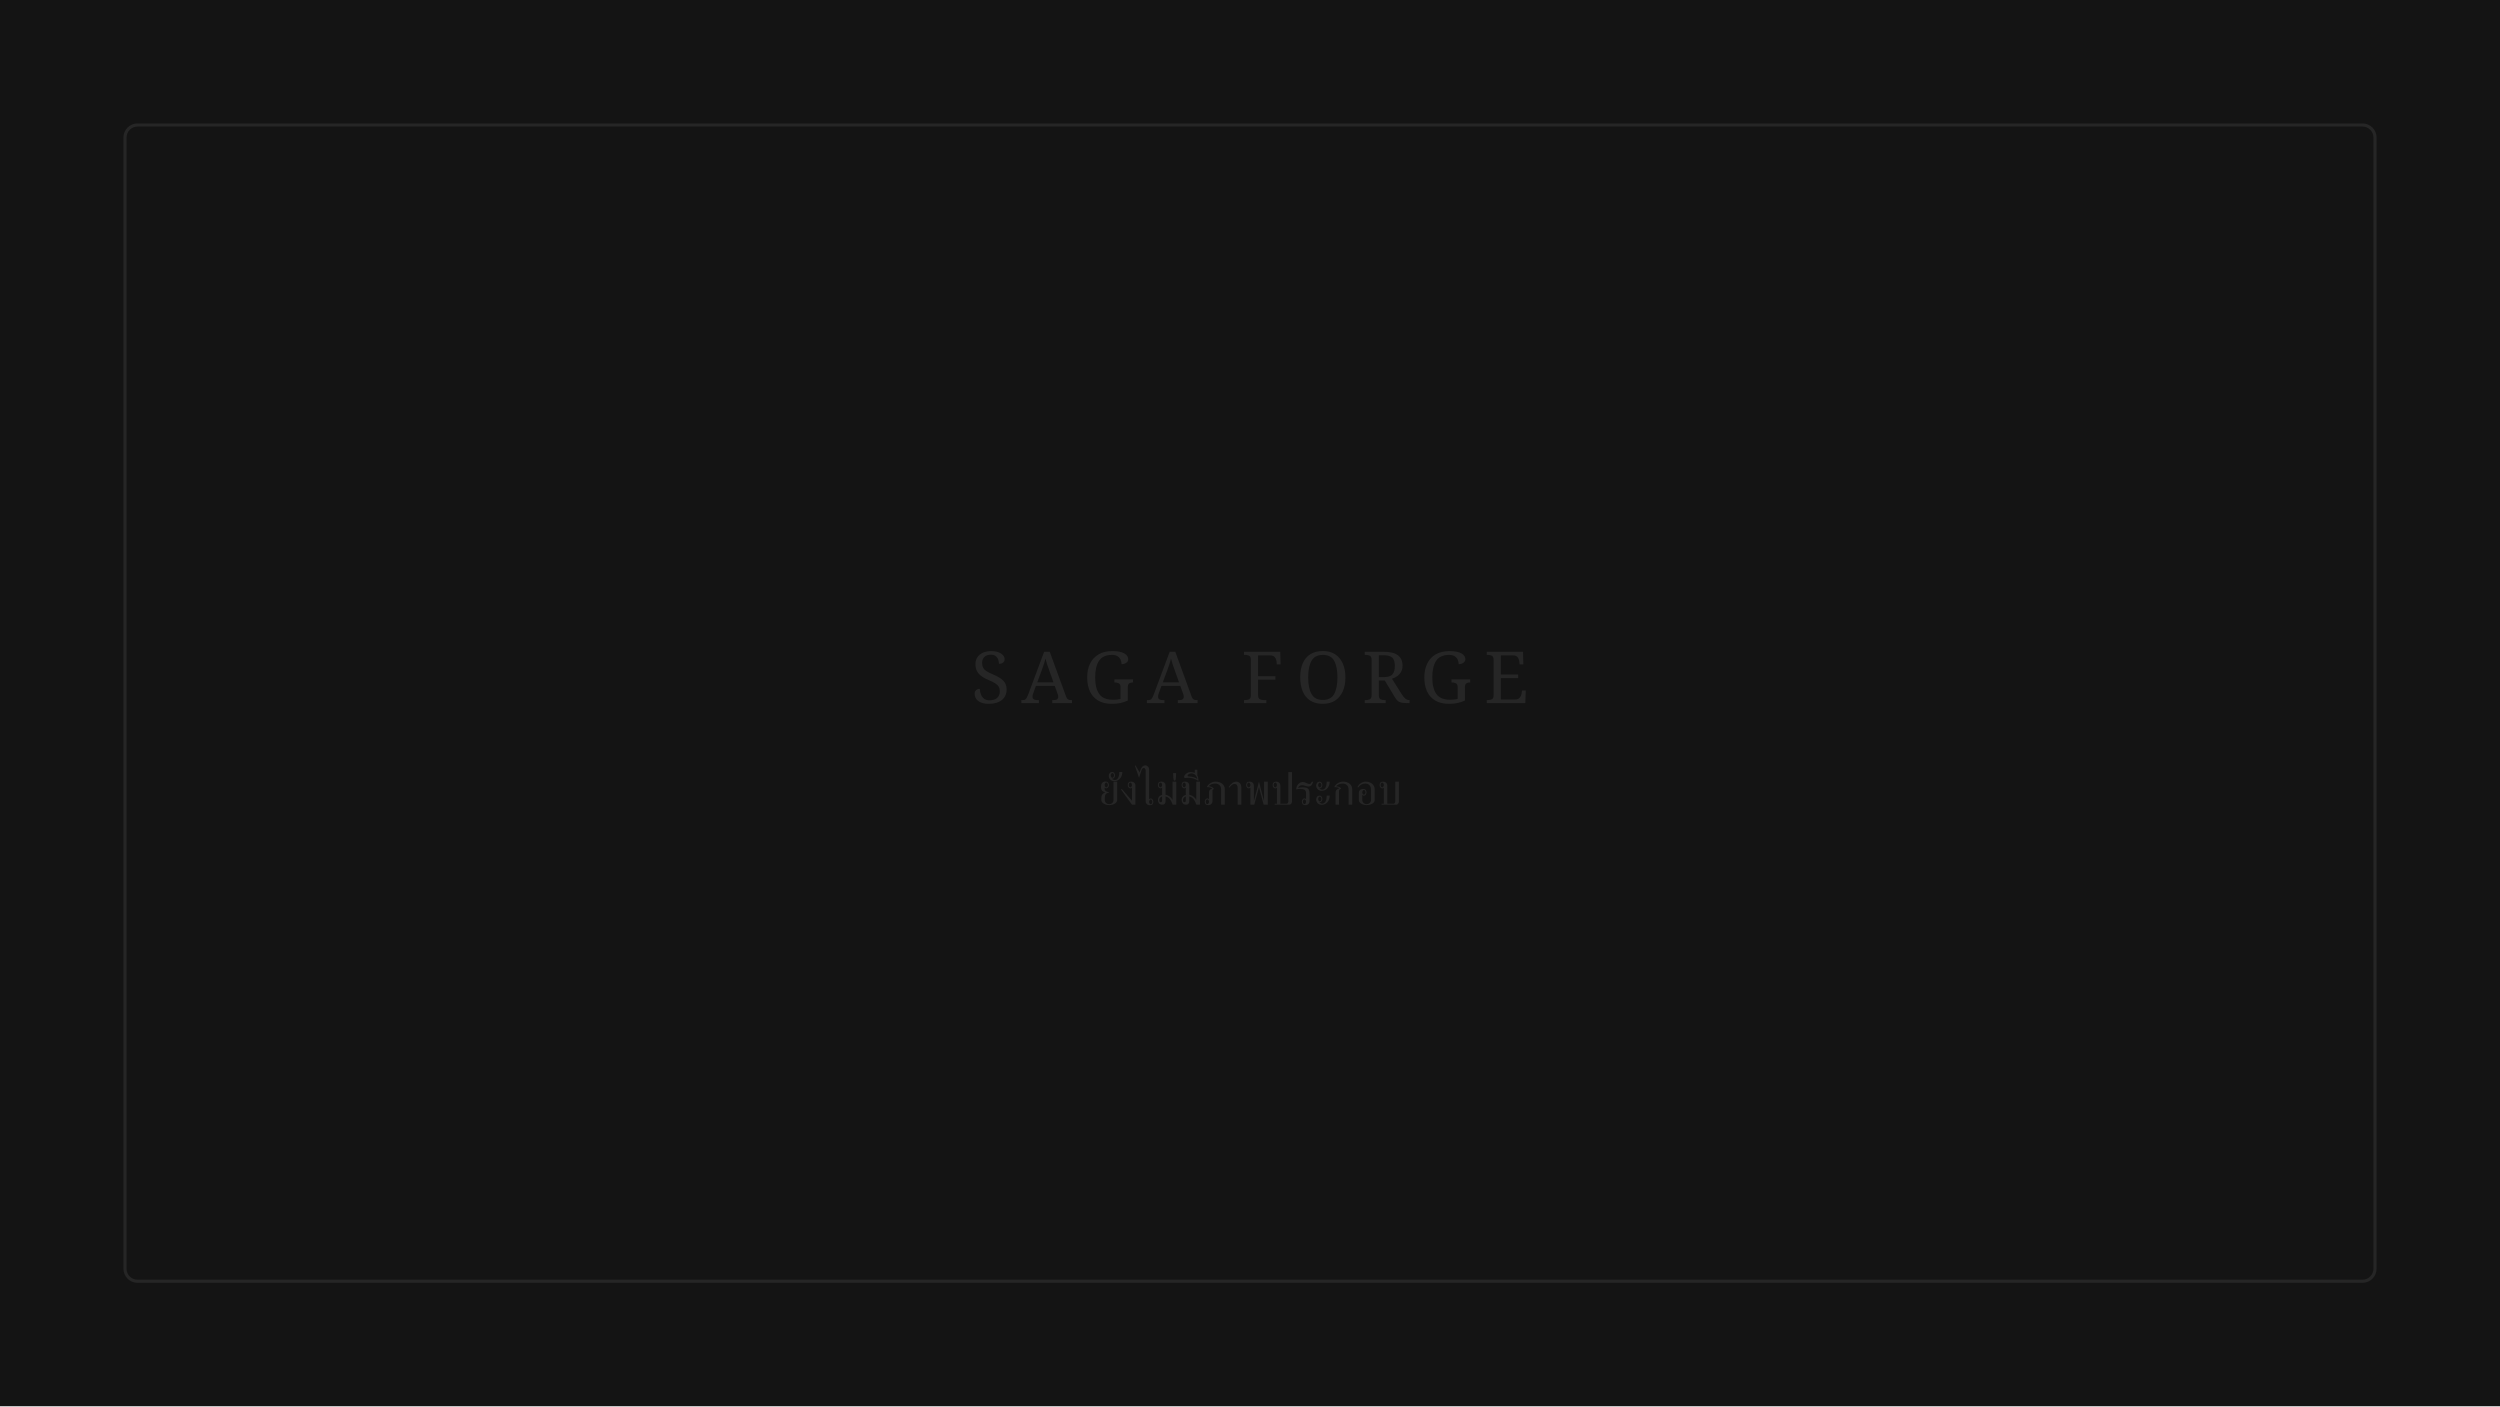
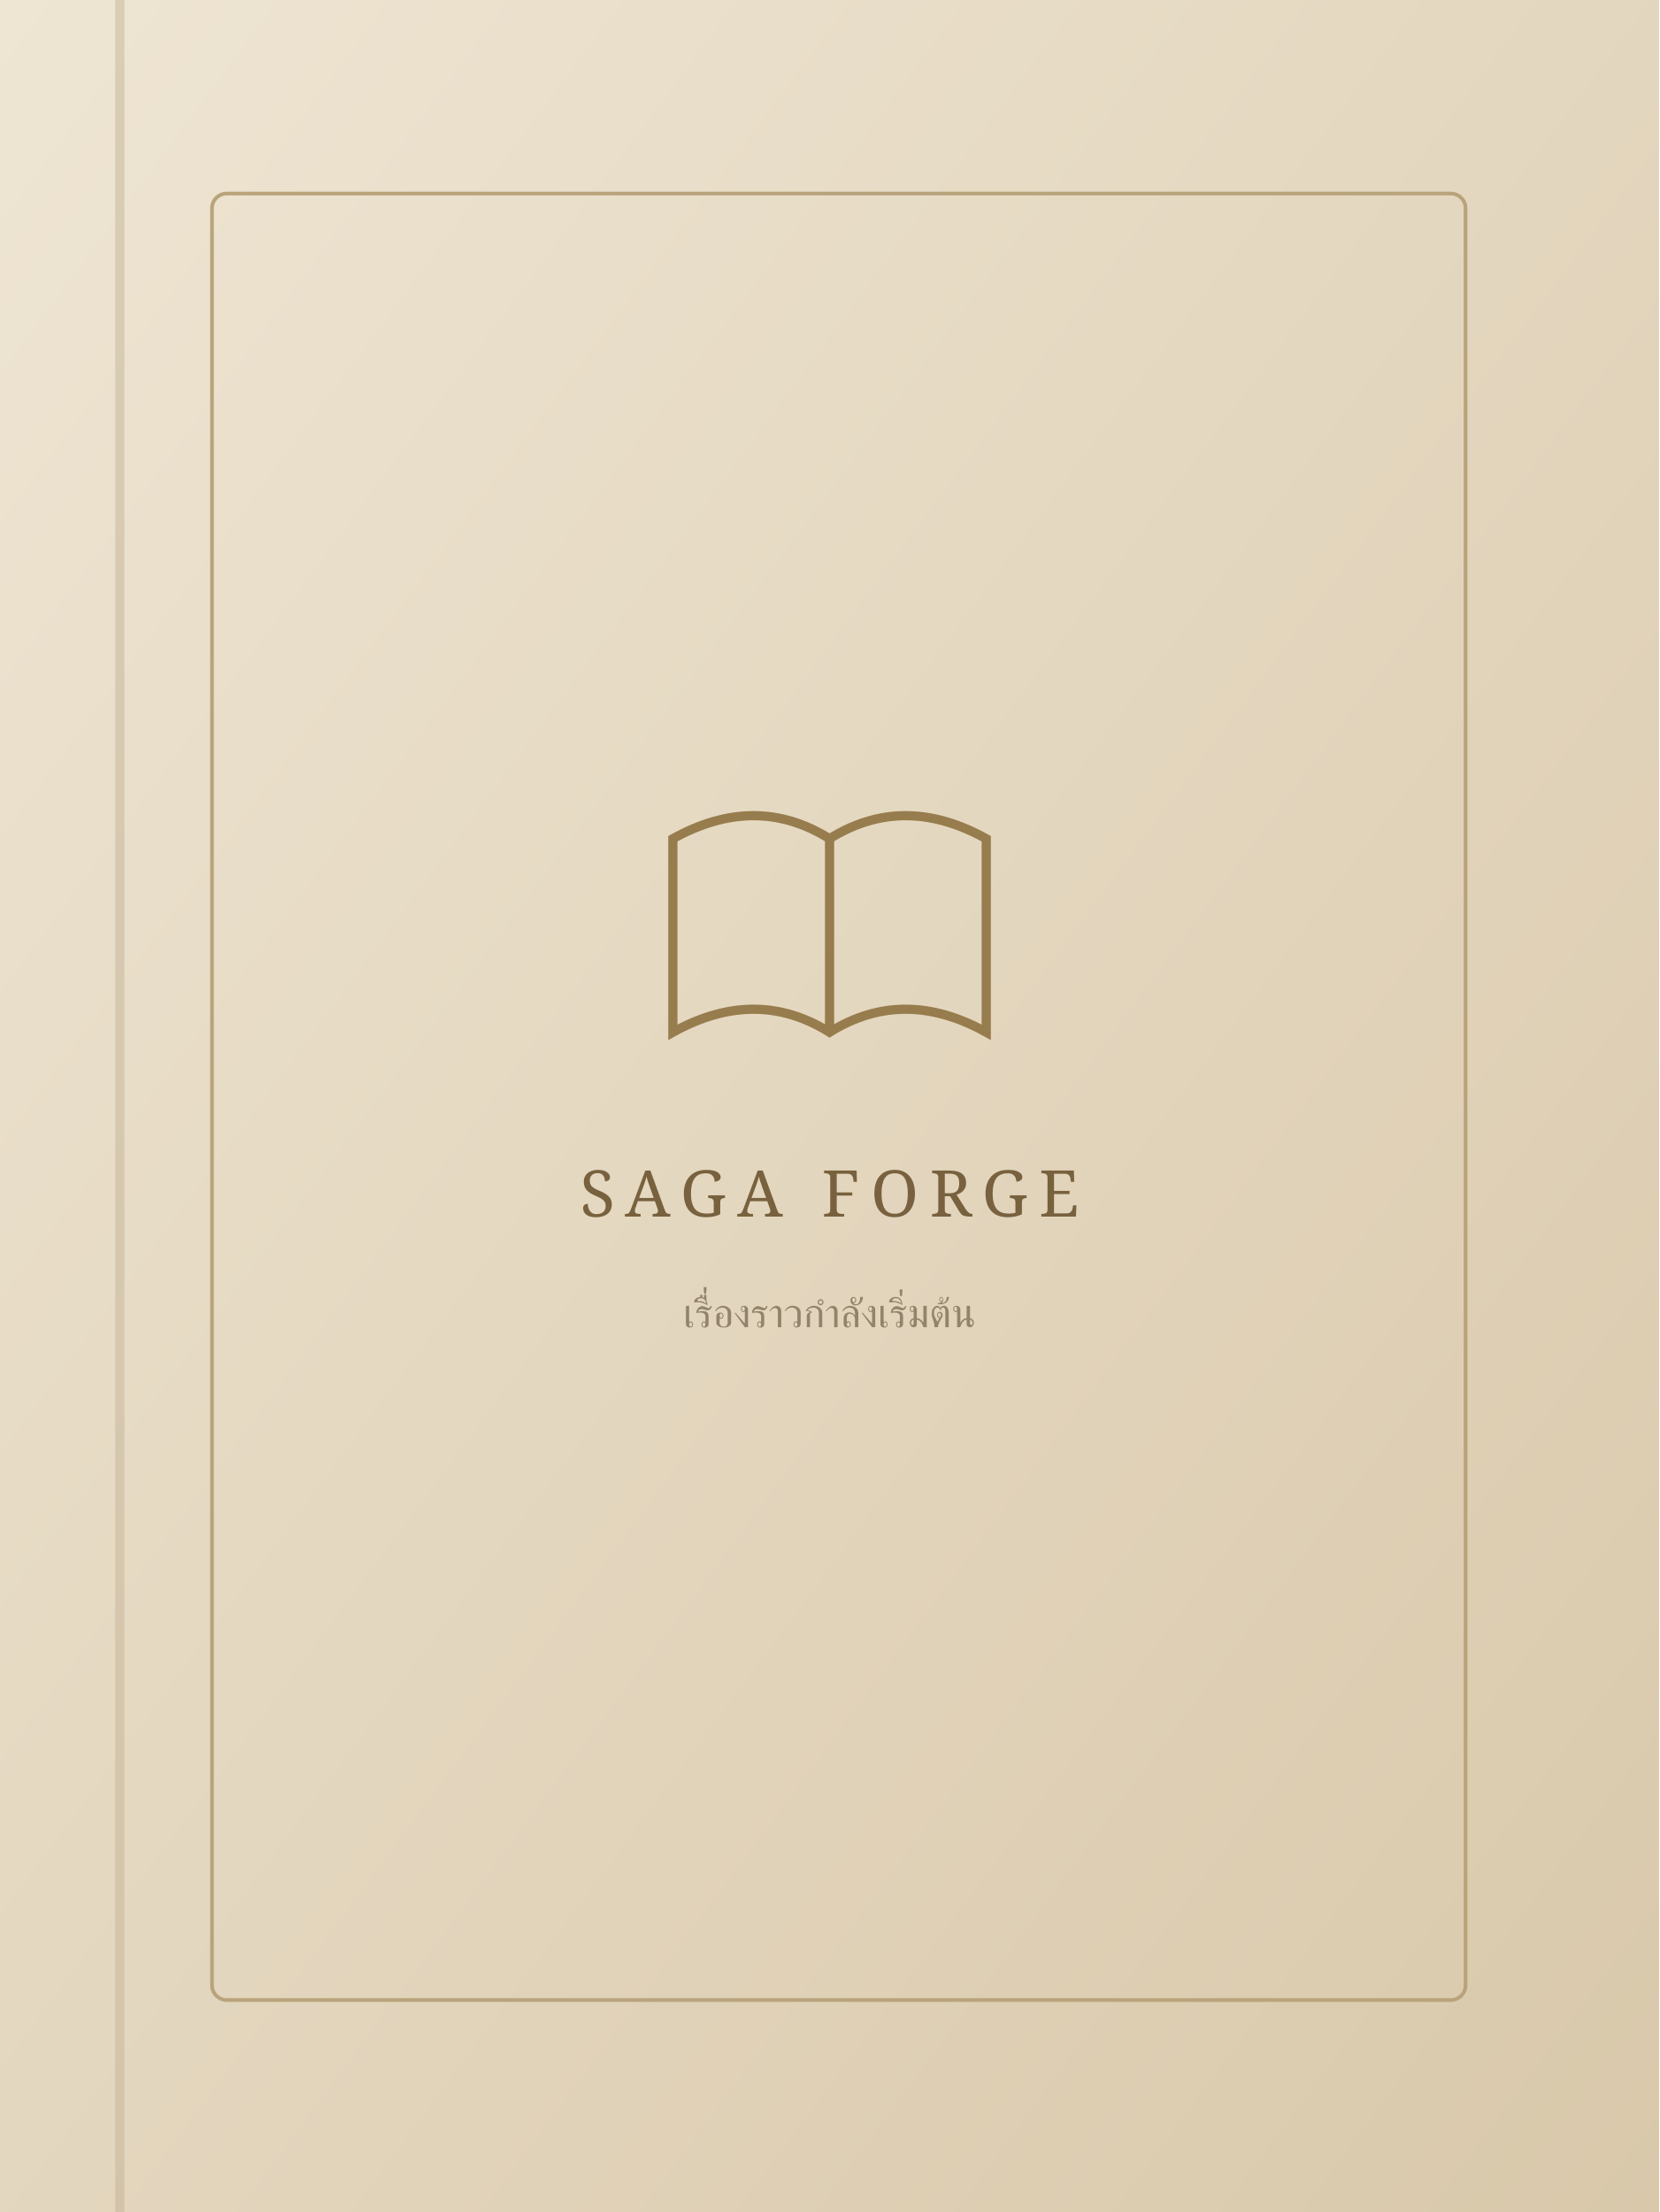
- <svg xmlns="http://www.w3.org/2000/svg" viewBox="0 0 1600 900">
-   <rect width="1600" height="900" fill="#141414" />
-   <rect x="80" y="80" width="1440" height="740" rx="8" fill="none" stroke="#262626" stroke-width="2" />
-   <text x="800" y="450" text-anchor="middle" fill="#262626" font-size="46" font-family="Georgia,serif" letter-spacing="8">SAGA FORGE</text>
-   <text x="800" y="515" text-anchor="middle" fill="#262626" font-size="28" font-family="sans-serif">ยังไม่มีภาพประกอบ</text>
+ <svg xmlns="http://www.w3.org/2000/svg" viewBox="0 0 900 1200">
+   <defs>
+     <linearGradient id="paper" x2="1" y2="1">
+       <stop stop-color="#eee5d3" />
+       <stop offset="1" stop-color="#d9c8aa" />
+     </linearGradient>
+   </defs>
+   <rect width="900" height="1200" fill="url(#paper)" />
+   <path d="M65 0v1200" stroke="#bbaa8b" stroke-width="5" opacity=".4" />
+   <rect x="115" y="105" width="680" height="980" rx="8" fill="none" stroke="#b8a37b" stroke-width="2" />
+   <path d="M365 455q45-25 85 0 40-25 85 0v105q-45-25-85 0-40-25-85 0zM450 455v105" fill="none" stroke="#977c4d" stroke-width="5" />
+   <text x="450" y="660" text-anchor="middle" fill="#78613e" font-family="Georgia,serif" font-size="35" letter-spacing="6">SAGA FORGE</text>
+   <text x="450" y="720" text-anchor="middle" fill="#93836b" font-family="sans-serif" font-size="22">เรื่องราวกำลังเริ่มต้น</text>
</svg>
